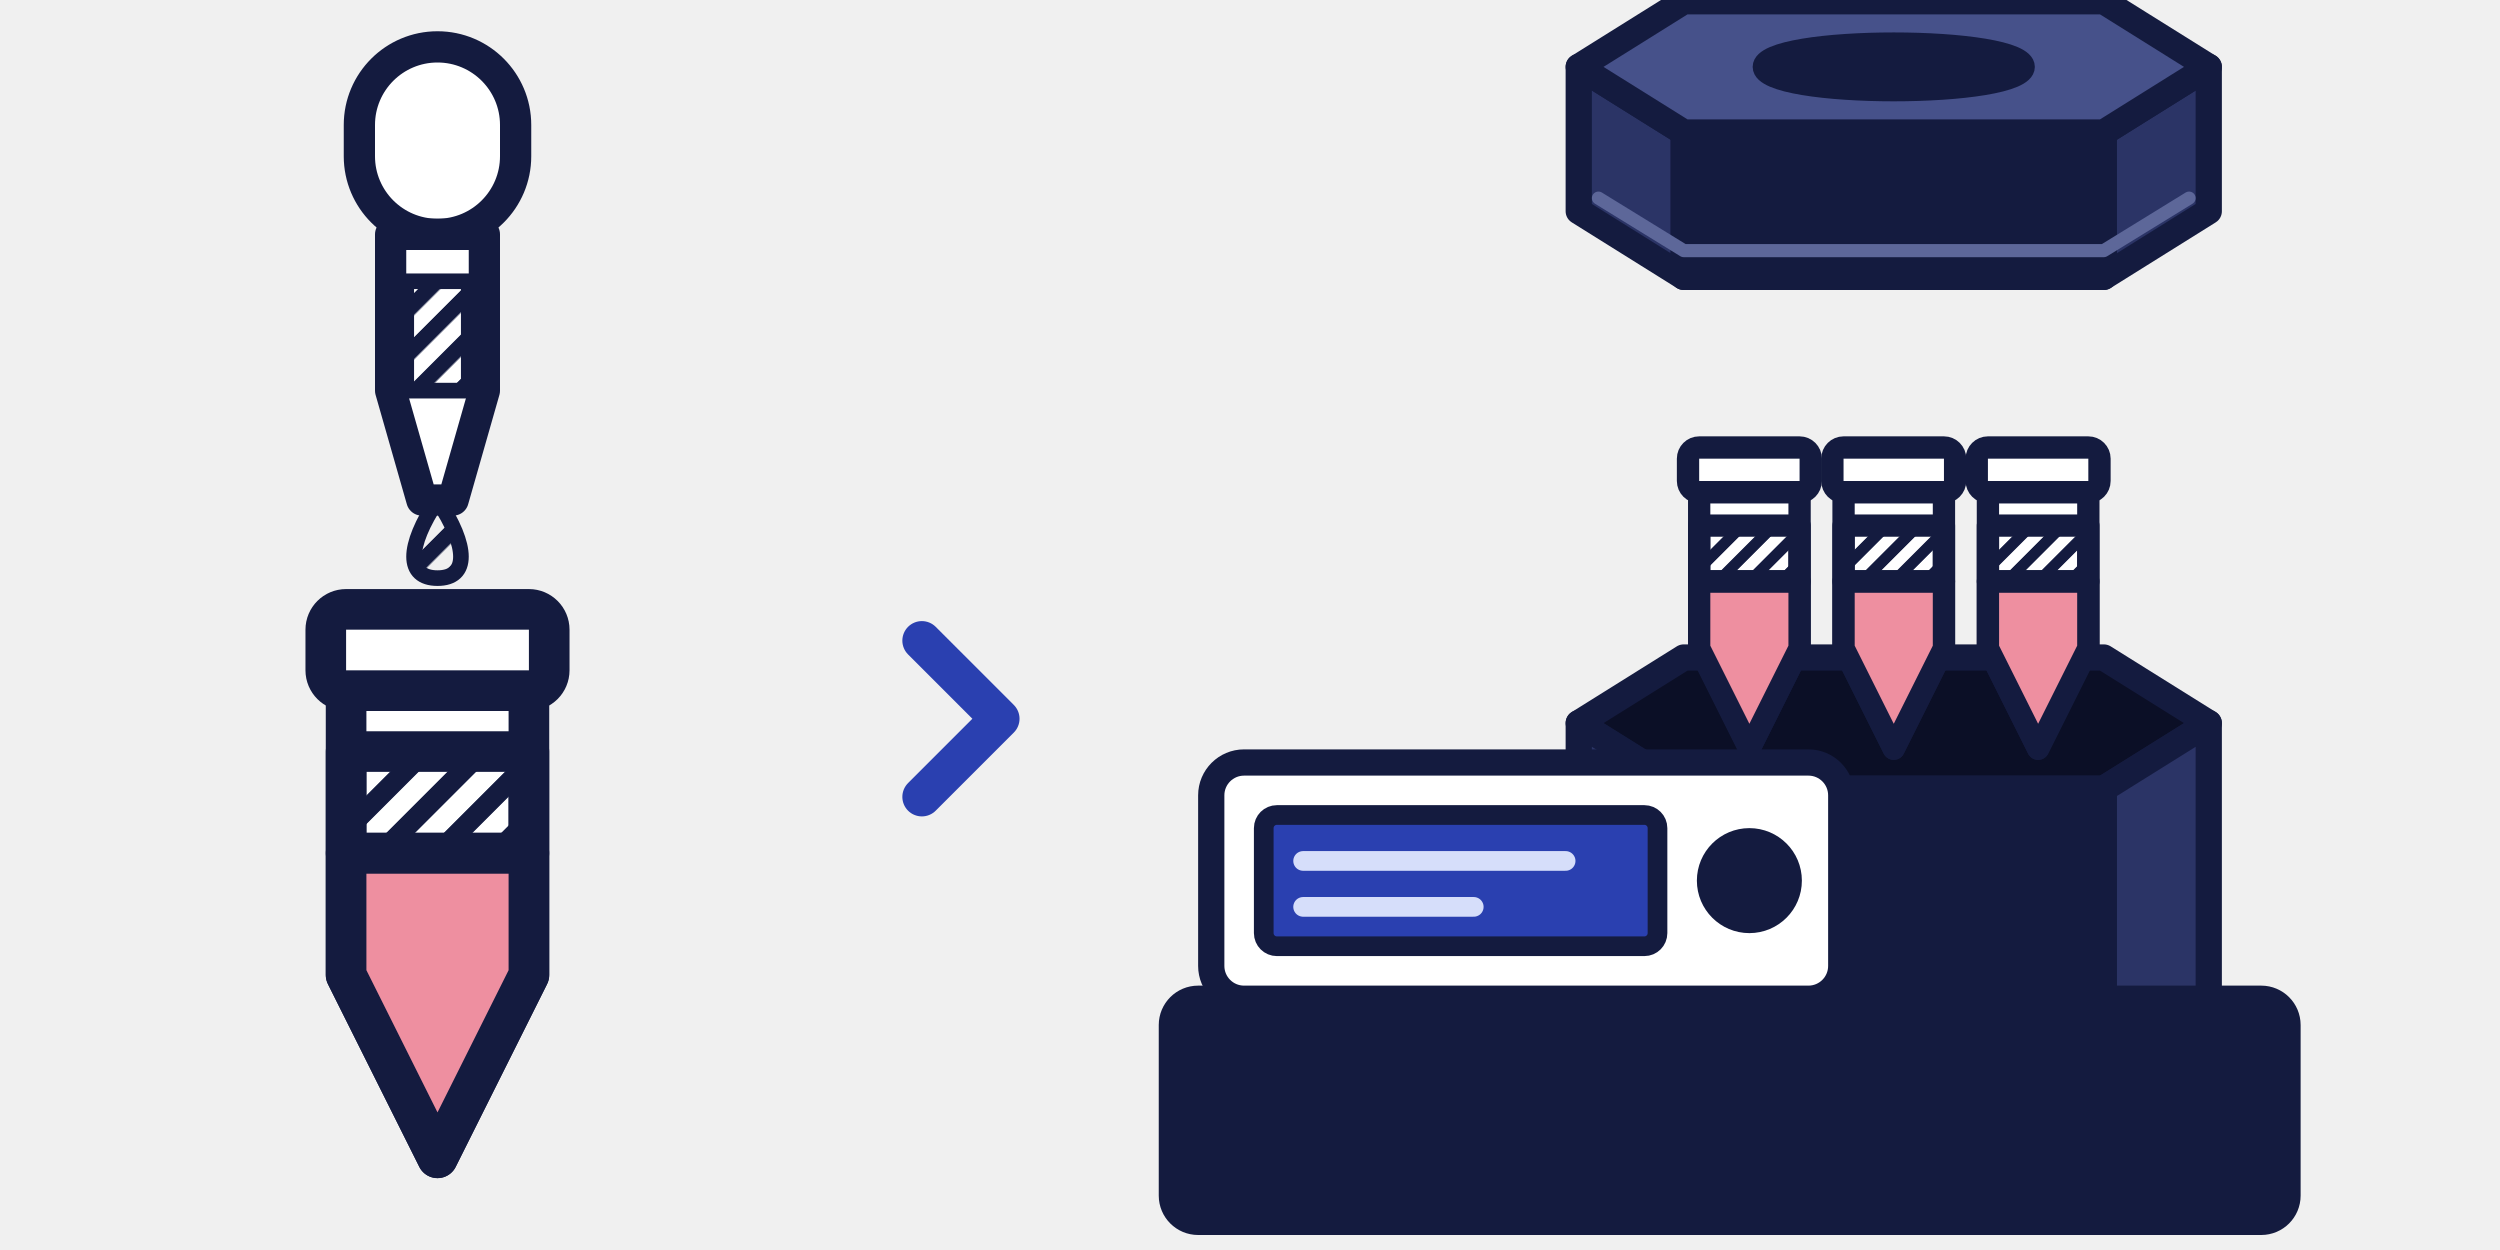
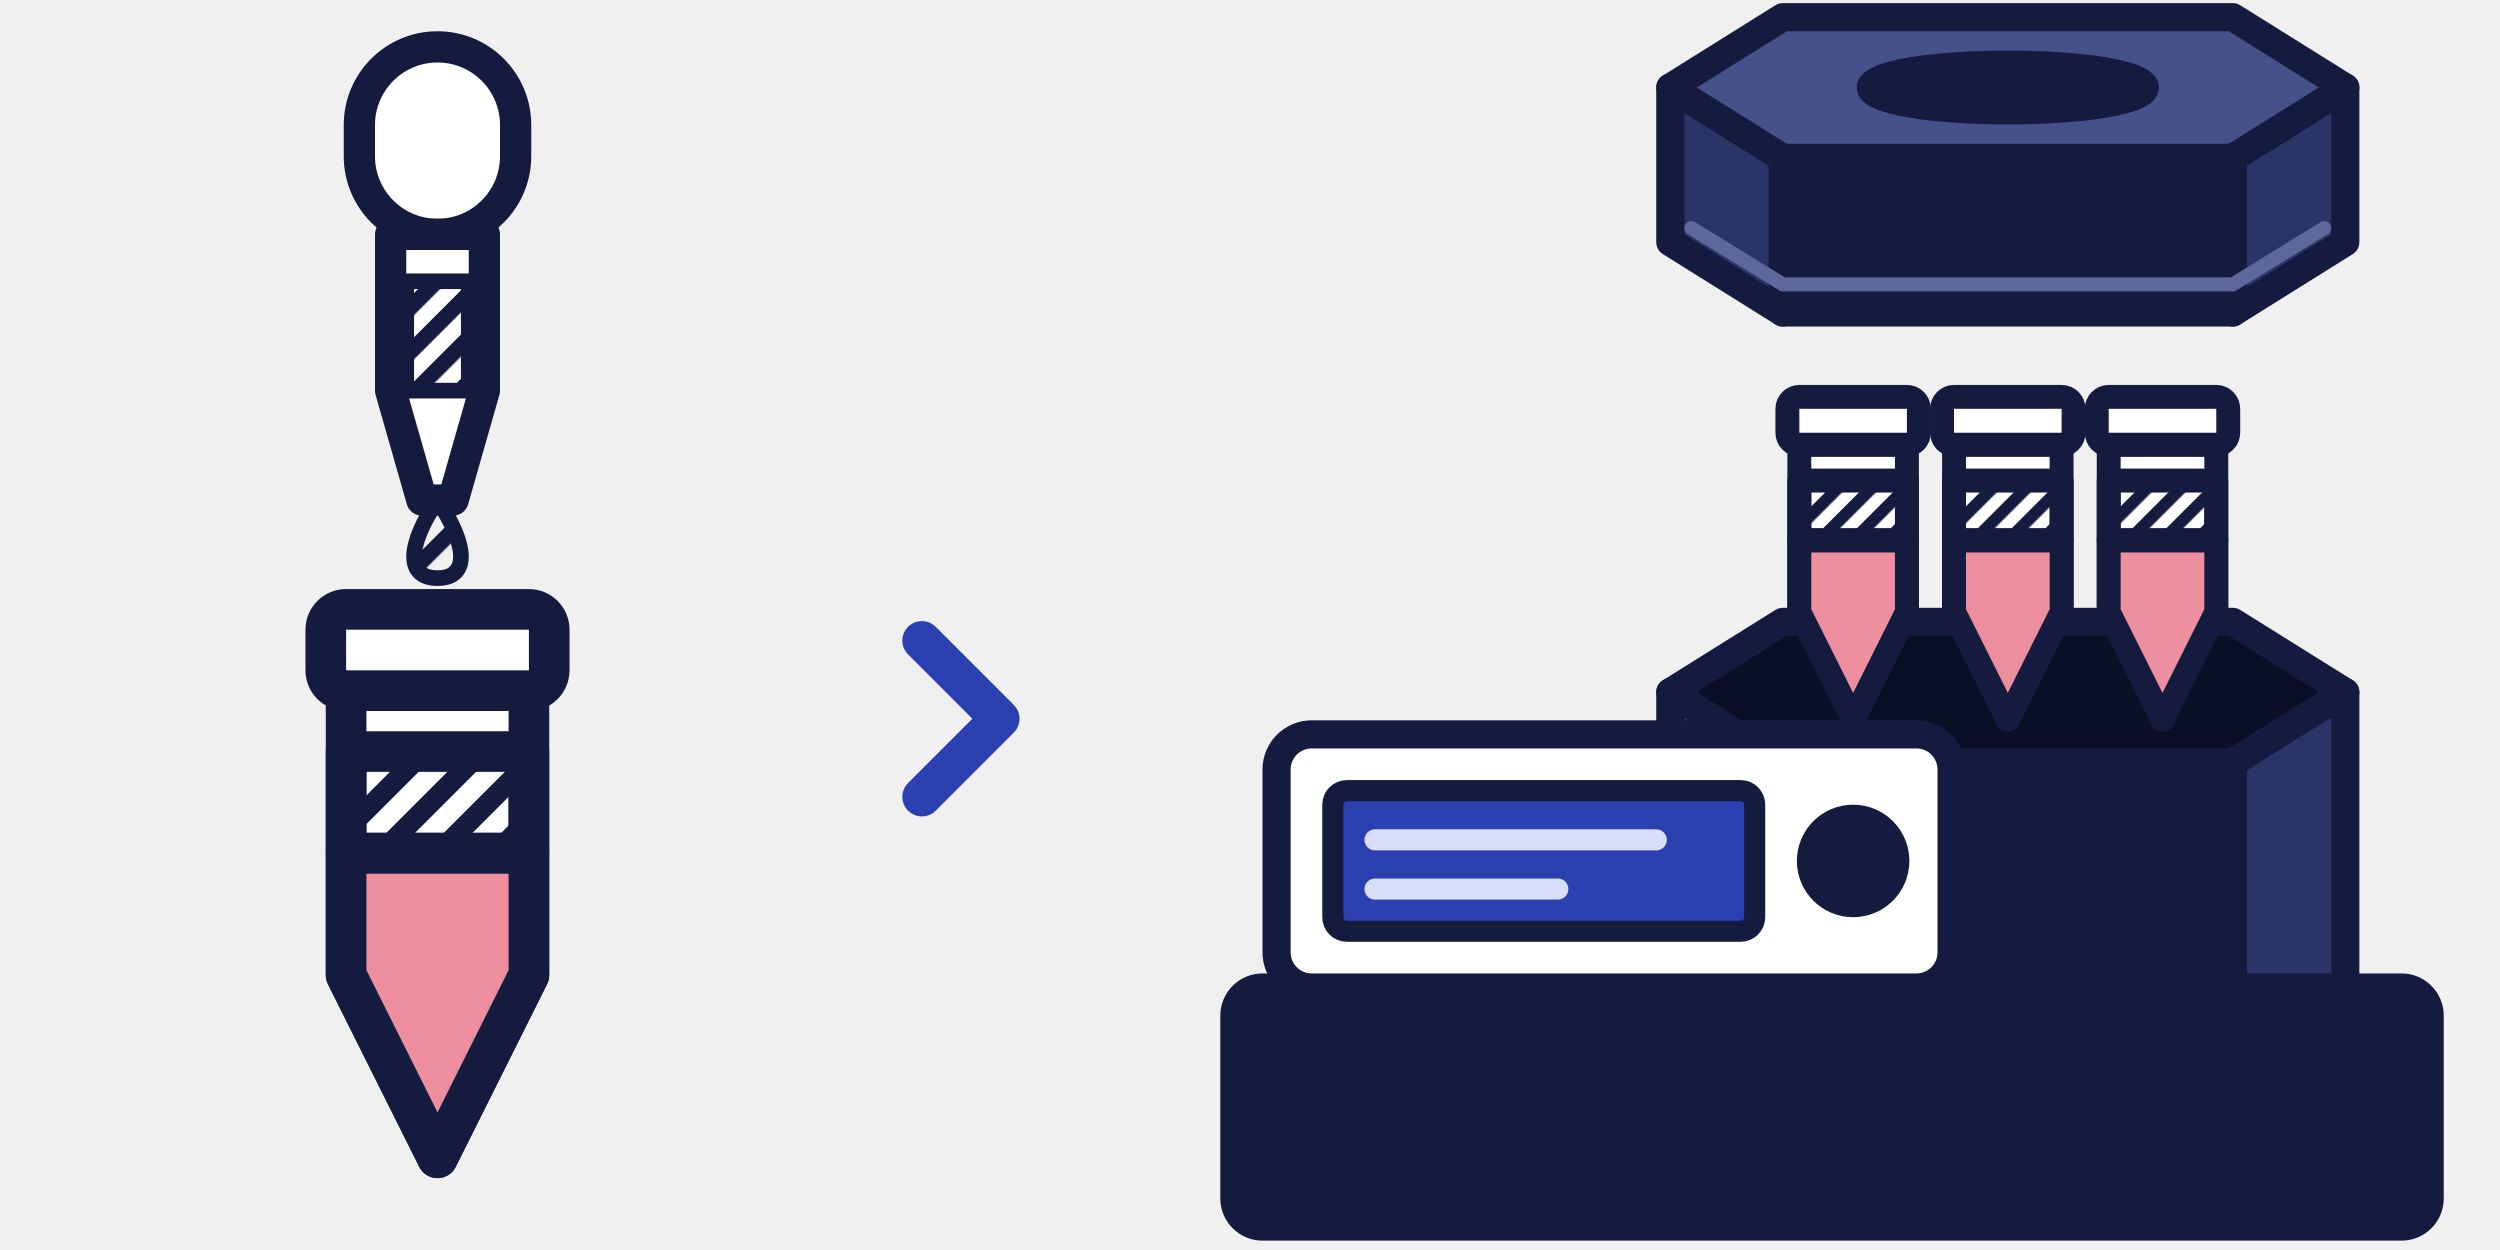
<svg xmlns="http://www.w3.org/2000/svg" viewBox="0 0 320 160" fill="none" stroke="#141b3f" stroke-width="4" stroke-linecap="round" stroke-linejoin="round">
-   <style>.d{animation:f 1.2s ease-in 2}@keyframes f{80%{transform:translateY(30px);opacity:1}100%{transform:translateY(34px);opacity:0}}.t{animation:i 1s ease-in 2.4s forwards}@keyframes i{to{transform:translateY(52px)}}.l{transform:translateY(-78px);animation:c .8s ease-in-out 3.4s forwards}@keyframes c{to{transform:none}}.b{transform-box:fill-box;transform-origin:center;animation:p .4s ease-in-out 4.2s}@keyframes p{50%{transform:scale(.6)}}@media (prefers-reduced-motion:reduce){*{animation:none!important}}</style>
+   <style>.d{animation:f 1.2s ease-in 2}@keyframes f{80%{transform:translateY(30px);opacity:1}100%{transform:translateY(34px);opacity:0}}.t{animation:i 1s ease-in 2.4s forwards}@keyframes i{to{transform:translateY(52px)}}.l{transform:translateY(-64px);animation:c .8s ease-in-out 3.4s forwards}@keyframes c{to{transform:none}}.b{transform-box:fill-box;transform-origin:center;animation:p .4s ease-in-out 4.2s}@keyframes p{50%{transform:scale(.6)}}@media (prefers-reduced-motion:reduce){*{animation:none!important}}</style>
  <defs>
    <pattern id="h" width="4" height="4" patternUnits="userSpaceOnUse" patternTransform="rotate(45)">
      <path d="M1 0v4" stroke-width="2" />
    </pattern>
    <g id="f">
      <path d="M-9 8v28l9 18 9-18V8z" fill="#fff" />
      <path d="M-9 24v12l9 18 9-18V24z" fill="#ee8fa0" />
      <path d="M-9 14h18v10H-9z" fill="url(#h)" />
      <rect x="-11" y="0" width="22" height="8" rx="2" fill="#fff" />
    </g>
    <clipPath id="c">
      <path d="M-20-120H190V44H102V40H-20z" />
    </clipPath>
  </defs>
  <use href="#f" transform="translate(56 78) scale(1.3)" />
  <rect x="46" y="6" width="20" height="24" rx="10" fill="#fff" />
  <path d="M50 30v20l4 14h4l4-14v-20z" fill="#fff" />
  <path d="M52 36h8v14h-8z" fill="url(#h)" stroke-width="2" />
  <path class="d" d="M56 64c-4 6-4 10 0 10s4-4 0-10z" fill="url(#h)" stroke-width="2" />
  <path d="M118 82l10 10-10 10" stroke="#2a40b0" stroke-width="5" />
-   <g transform="translate(150 64) scale(.84)">
+   <g transform="translate(158 58) scale(.9)">
    <g id="box" stroke-width="4">
      <path d="M62 34L78 24H142L158 34L142 44H78z" fill="#0b0f26" />
      <path d="M62 34L78 44V78H62zM142 44L158 34V78H142z" fill="#2b3466" />
      <path d="M78 44H142V78H78z" fill="#141b3f" />
      <g class="l">
        <path d="M62 12L78 22V44L62 34zM142 22L158 12V34L142 44z" fill="#2b3466" />
        <path d="M78 22H142V44H78z" fill="#141b3f" />
        <path d="M62 12L78 2H142L158 12L142 22H78z" fill="#46518a" />
        <path d="M90 12c0-5 40-5 40 0s-40 5-40 0z" fill="#141b3f" stroke-width="3" />
        <path d="M65 32L78 40H142L155 32" stroke="#5d6799" stroke-width="2" />
      </g>
      <rect x="0" y="76" width="170" height="34" rx="4" fill="#141b3f" />
      <rect x="6" y="40" width="96" height="36" rx="5" fill="#fff" />
      <rect x="14" y="48" width="60" height="20" rx="2" fill="#2a40b0" stroke-width="3" />
      <path d="M20 55h40M20 62h26" stroke="#d6defa" stroke-width="3" />
      <circle class="b" cx="88" cy="58" r="6" fill="#141b3f" />
    </g>
    <g clip-path="url(#c)">
      <g class="t" stroke-width="4">
        <use href="#f" transform="translate(88 -8) scale(.85)" />
        <use href="#f" transform="translate(110 -8) scale(.85)" />
        <use href="#f" transform="translate(132 -8) scale(.85)" />
      </g>
    </g>
  </g>
</svg>
